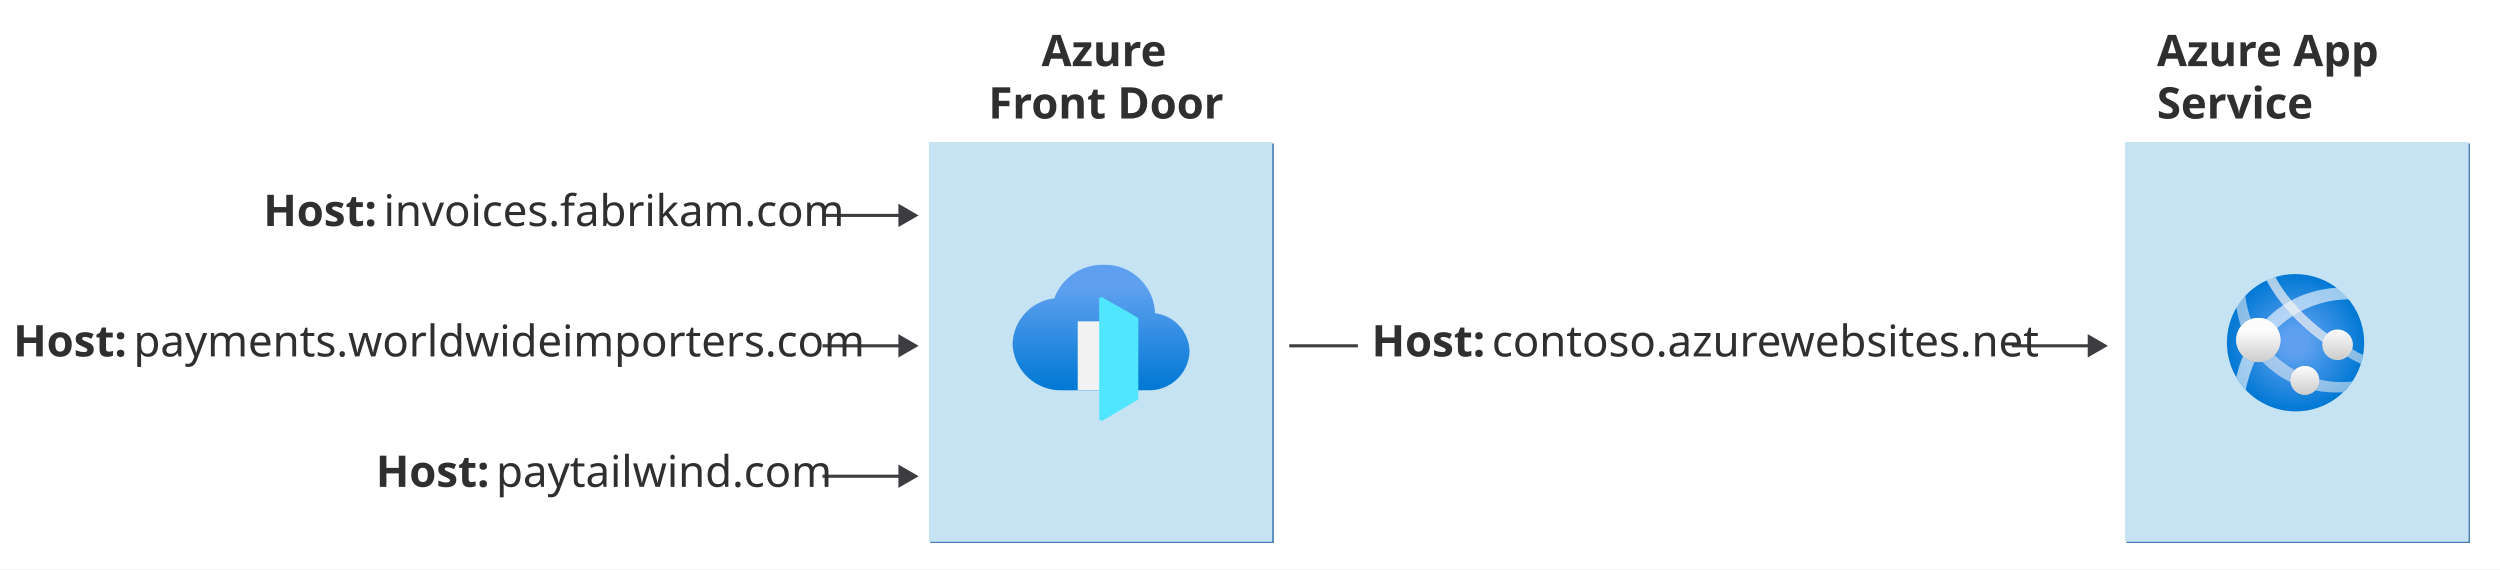
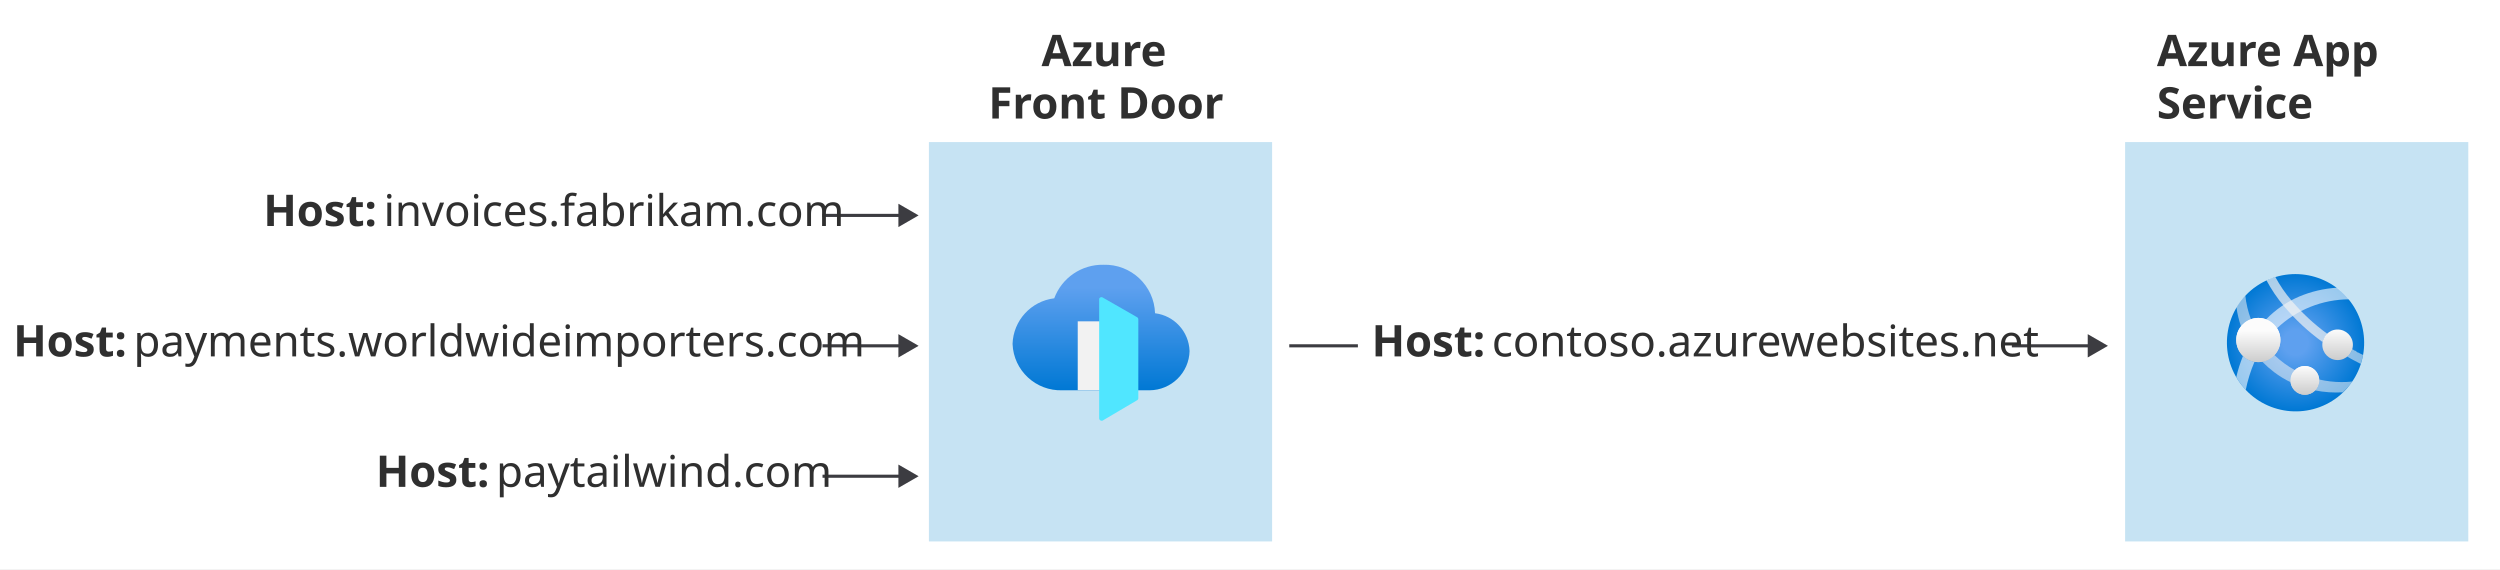
<svg xmlns="http://www.w3.org/2000/svg" xmlns:xlink="http://www.w3.org/1999/xlink" version="1.1" viewBox="0 0 801.29 182.44">
  <rect width="100%" height="100%" fill="#ffffff" />
  <defs>
    <linearGradient id="linear-gradient" x1="-211.1" y1="-369.03" x2="-211.1" y2="-328.78" gradientTransform="translate(564 -243.92) scale(1 -1)" gradientUnits="userSpaceOnUse">
      <stop offset="0" stop-color="#0078d4" />
      <stop offset=".82" stop-color="#5ea0ef" />
    </linearGradient>
    <radialGradient id="radial-gradient" cx="16872.81" cy="-7522.95" fx="16872.81" fy="-7522.95" r="147.01" gradientTransform="translate(-1795.16 -1018.64) scale(.15 -.15)" gradientUnits="userSpaceOnUse">
      <stop offset=".18" stop-color="#5ea0ef" />
      <stop offset="1" stop-color="#0078d4" />
    </radialGradient>
    <linearGradient id="linear-gradient1" x1="159.89" y1="-360.16" x2="159.81" y2="-349.92" gradientTransform="translate(564 -243.92) scale(1 -1)" gradientUnits="userSpaceOnUse">
      <stop offset="0" stop-color="#ccc" />
      <stop offset="1" stop-color="#fcfcfc" />
    </linearGradient>
    <linearGradient id="linear-gradient2" x1="174.74" y1="-370.45" x2="174.74" y2="-361.25" xlink:href="#linear-gradient1" />
    <linearGradient id="linear-gradient3" x1="185.24" y1="-359.31" x2="185.24" y2="-349.53" xlink:href="#linear-gradient1" />
    <linearGradient id="linear-gradient4" x1="174.74" y1="-370.45" x2="174.74" y2="-361.25" xlink:href="#linear-gradient1" />
  </defs>
  <g isolation="isolate">
    <g id="Shapes">
      <g>
-         <g mix-blend-mode="multiply" opacity=".8">
-           <rect x="298.23" y="46.04" width="110" height="128" fill="#155ea1" />
-           <rect x="298.23" y="46.04" width="110" height="128" fill="#155ea1" />
-         </g>
        <g>
          <rect x="297.73" y="45.54" width="110" height="128" fill="#fff" />
          <rect x="297.73" y="45.54" width="110" height="128" fill="#c6e3f3" />
        </g>
      </g>
      <g>
-         <g mix-blend-mode="multiply" opacity=".8">
-           <rect x="681.63" y="46.04" width="110" height="128" fill="#155ea1" />
-           <rect x="681.63" y="46.04" width="110" height="128" fill="#155ea1" />
-         </g>
        <g>
          <rect x="681.13" y="45.54" width="110" height="128" fill="#fff" />
          <rect x="681.13" y="45.54" width="110" height="128" fill="#c6e3f3" />
        </g>
      </g>
      <g>
        <path d="M381.27,112.47c-.22-6.2-4.91-11.32-11.06-12.07-.29-8.86-7.69-15.81-16.55-15.54-7-.13-13.32,4.18-15.76,10.75-7.45.91-13.13,7.12-13.36,14.63.32,8.51,7.47,15.15,15.98,14.85h27.27c.23.03.46.03.69,0,6.97-.05,12.64-5.64,12.8-12.61Z" fill="url(#linear-gradient)" />
        <path id="f0276135-0079-4897-a518-21eb63472c16" d="M345.43,102.99h15.95v22.06h-15.95v-22.06Z" fill="#f2f2f2" />
        <path id="e528878d-2ed7-4392-94e6-99c6fc971bcb" d="M364.28,101.57l-11-6.3c-.4-.13-.83.08-.98.47v38.33c0,.42.33.77.76.79h.25l11-6.49c.31-.11.53-.39.54-.72v-25.22c.03-.38-.2-.73-.57-.85Z" fill="#50e6ff" />
      </g>
      <g>
        <line x1="263.63" y1="69.04" x2="289.05" y2="69.04" fill="none" stroke="#3c3c41" stroke-miterlimit="10" />
        <polygon points="287.95 72.78 294.43 69.04 287.95 65.3 287.95 72.78" fill="#3c3c41" />
      </g>
      <g>
        <line x1="263.63" y1="110.84" x2="289.05" y2="110.84" fill="none" stroke="#3c3c41" stroke-miterlimit="10" />
        <polygon points="287.95 114.58 294.43 110.84 287.95 107.1 287.95 114.58" fill="#3c3c41" />
      </g>
      <g>
        <line x1="644.83" y1="110.84" x2="670.25" y2="110.84" fill="none" stroke="#3c3c41" stroke-miterlimit="10" />
        <polygon points="669.15 114.58 675.63 110.84 669.15 107.1 669.15 114.58" fill="#3c3c41" />
      </g>
      <g>
        <line x1="263.63" y1="152.64" x2="289.05" y2="152.64" fill="none" stroke="#3c3c41" stroke-miterlimit="10" />
        <polygon points="287.95 156.38 294.43 152.64 287.95 148.9 287.95 156.38" fill="#3c3c41" />
      </g>
      <line x1="413.23" y1="110.84" x2="435.23" y2="110.84" fill="none" stroke="#3c3c41" stroke-miterlimit="10" />
      <g>
        <path id="ee75dd06-1aca-4f76-9d11-d05a284020ad" d="M749.32,127.23c-9.62,7.46-23.47,5.71-30.93-3.91-7.46-9.62-5.71-23.47,3.91-30.93l.23-.16c9.75-7.28,23.56-5.28,30.84,4.48,7.16,9.59,5.36,23.14-4.06,30.52" fill="url(#radial-gradient)" />
        <path d="M729.82,105.22c6.23-5.93,14.5-9.25,23.1-9.28-1.13-1.4-2.43-2.65-3.86-3.73-4.18.26-8.3,1.22-12.16,2.85-3.98,1.71-7.57,4.19-10.58,7.31,1.44.55,2.67,1.55,3.5,2.85Z" fill="#fff" isolation="isolate" opacity=".6" />
        <path d="M718.91,114.09c-.89,2.21-1.61,4.48-2.15,6.79.48.83,1.02,1.63,1.61,2.39.47.6.91,1.14,1.43,1.69.63-3.09,1.56-6.1,2.8-9-1.38-.25-2.66-.9-3.68-1.87Z" fill="#fff" isolation="isolate" opacity=".6" />
        <path d="M721.45,102.32c-.91-2.46-1.52-5.02-1.79-7.62-1.09,1.14-2.04,2.4-2.85,3.76.29,2.1.79,4.17,1.48,6.17.81-1.06,1.91-1.86,3.16-2.31Z" fill="#f2f2f2" isolation="isolate" opacity=".55" />
        <circle cx="723.83" cy="108.98" r="7.08" fill="url(#linear-gradient1)" />
        <path d="M734.15,121.92c0-1.24.51-2.43,1.4-3.29-2.39-1.31-4.6-2.93-6.56-4.82-1.03,1.11-2.38,1.86-3.86,2.15,1.17,1.2,2.43,2.31,3.76,3.32,1.66,1.25,3.44,2.34,5.31,3.24-.03-.2-.05-.4-.05-.6Z" fill="#f2f2f2" isolation="isolate" opacity=".55" />
        <path d="M750.49,122.46c-2.41,0-4.81-.28-7.16-.83.01.09.01.19,0,.29,0,1.2-.47,2.36-1.32,3.21,2.92.58,5.9.79,8.87.62,1.15-1.04,2.19-2.21,3.09-3.47-1.15.13-2.31.19-3.47.18Z" fill="#f2f2f2" isolation="isolate" opacity=".55" />
        <circle cx="738.74" cy="121.92" r="4.61" fill="url(#linear-gradient2)" />
        <path d="M744.42,109.63c.23-1.01.78-1.92,1.58-2.59-4.27-3.1-8.15-6.71-11.56-10.73-1.99-2.33-3.73-4.87-5.18-7.57-.97.29-1.91.65-2.83,1.09,1.56,2.94,3.43,5.7,5.57,8.24,3.64,4.35,7.82,8.24,12.42,11.56Z" fill="#f2f2f2" isolation="isolate" opacity=".7" />
        <circle cx="749.24" cy="110.51" r="4.9" fill="url(#linear-gradient3)" />
        <path d="M757.46,113.8l-.91-.44h0l-.78-.41h-.16l-.67-.54h-.18l-.8-.52c-.28.95-.86,1.79-1.66,2.39.31.21.65.39.99.57l.21.13.91.49h0l2.23,1.17h0c.31-.94.57-1.9.75-2.88l.08.05Z" fill="#f2f2f2" isolation="isolate" opacity=".55" />
        <circle cx="723.83" cy="108.98" r="7.08" fill="url(#linear-gradient1)" />
        <circle cx="738.74" cy="121.92" r="4.61" fill="url(#linear-gradient4)" />
      </g>
    </g>
    <g id="Text">
      <text transform="translate(333.82 21.2)" fill="#2f2f2f" font-family="SegoeUI-Bold, 'Segoe UI'" font-size="14" font-weight="700">
        <tspan x="0" y="0">Azure </tspan>
        <tspan x="-17.02" y="16.8">Front Door</tspan>
      </text>
      <text transform="translate(691.32 21.2)" fill="#2f2f2f" font-family="SegoeUI-Bold, 'Segoe UI'" font-size="14" font-weight="700">
        <tspan x="0" y="0">Azure App </tspan>
        <tspan x="0" y="16.8">Service</tspan>
      </text>
      <text transform="translate(84.41 72.44)" fill="#2f2f2f" font-size="14">
        <tspan x="0" y="0" font-family="SegoeUI-Bold, 'Segoe UI'" font-weight="700">Host: </tspan>
        <tspan x="38.55" y="0" font-family="SegoeUI, 'Segoe UI'">invoices.fabrikam.com</tspan>
      </text>
      <text transform="translate(4.25 114.24)" fill="#2f2f2f" font-size="14">
        <tspan x="0" y="0" font-family="SegoeUI-Bold, 'Segoe UI'" font-weight="700">Host: </tspan>
        <tspan x="38.55" y="0" font-family="SegoeUI, 'Segoe UI'">payments.worldwideimporters.com</tspan>
      </text>
      <text transform="translate(439.63 114.24)" fill="#2f2f2f" font-size="14">
        <tspan x="0" y="0" font-family="SegoeUI-Bold, 'Segoe UI'" font-weight="700">Host: </tspan>
        <tspan x="38.55" y="0" font-family="SegoeUI, 'Segoe UI'">contoso.azurewebsites.net</tspan>
      </text>
      <text transform="translate(120.47 156.04)" fill="#2f2f2f" font-size="14">
        <tspan x="0" y="0" font-family="SegoeUI-Bold, 'Segoe UI'" font-weight="700">Host: </tspan>
        <tspan x="38.55" y="0" font-family="SegoeUI, 'Segoe UI'">paytailwind.com</tspan>
      </text>
    </g>
  </g>
</svg>
